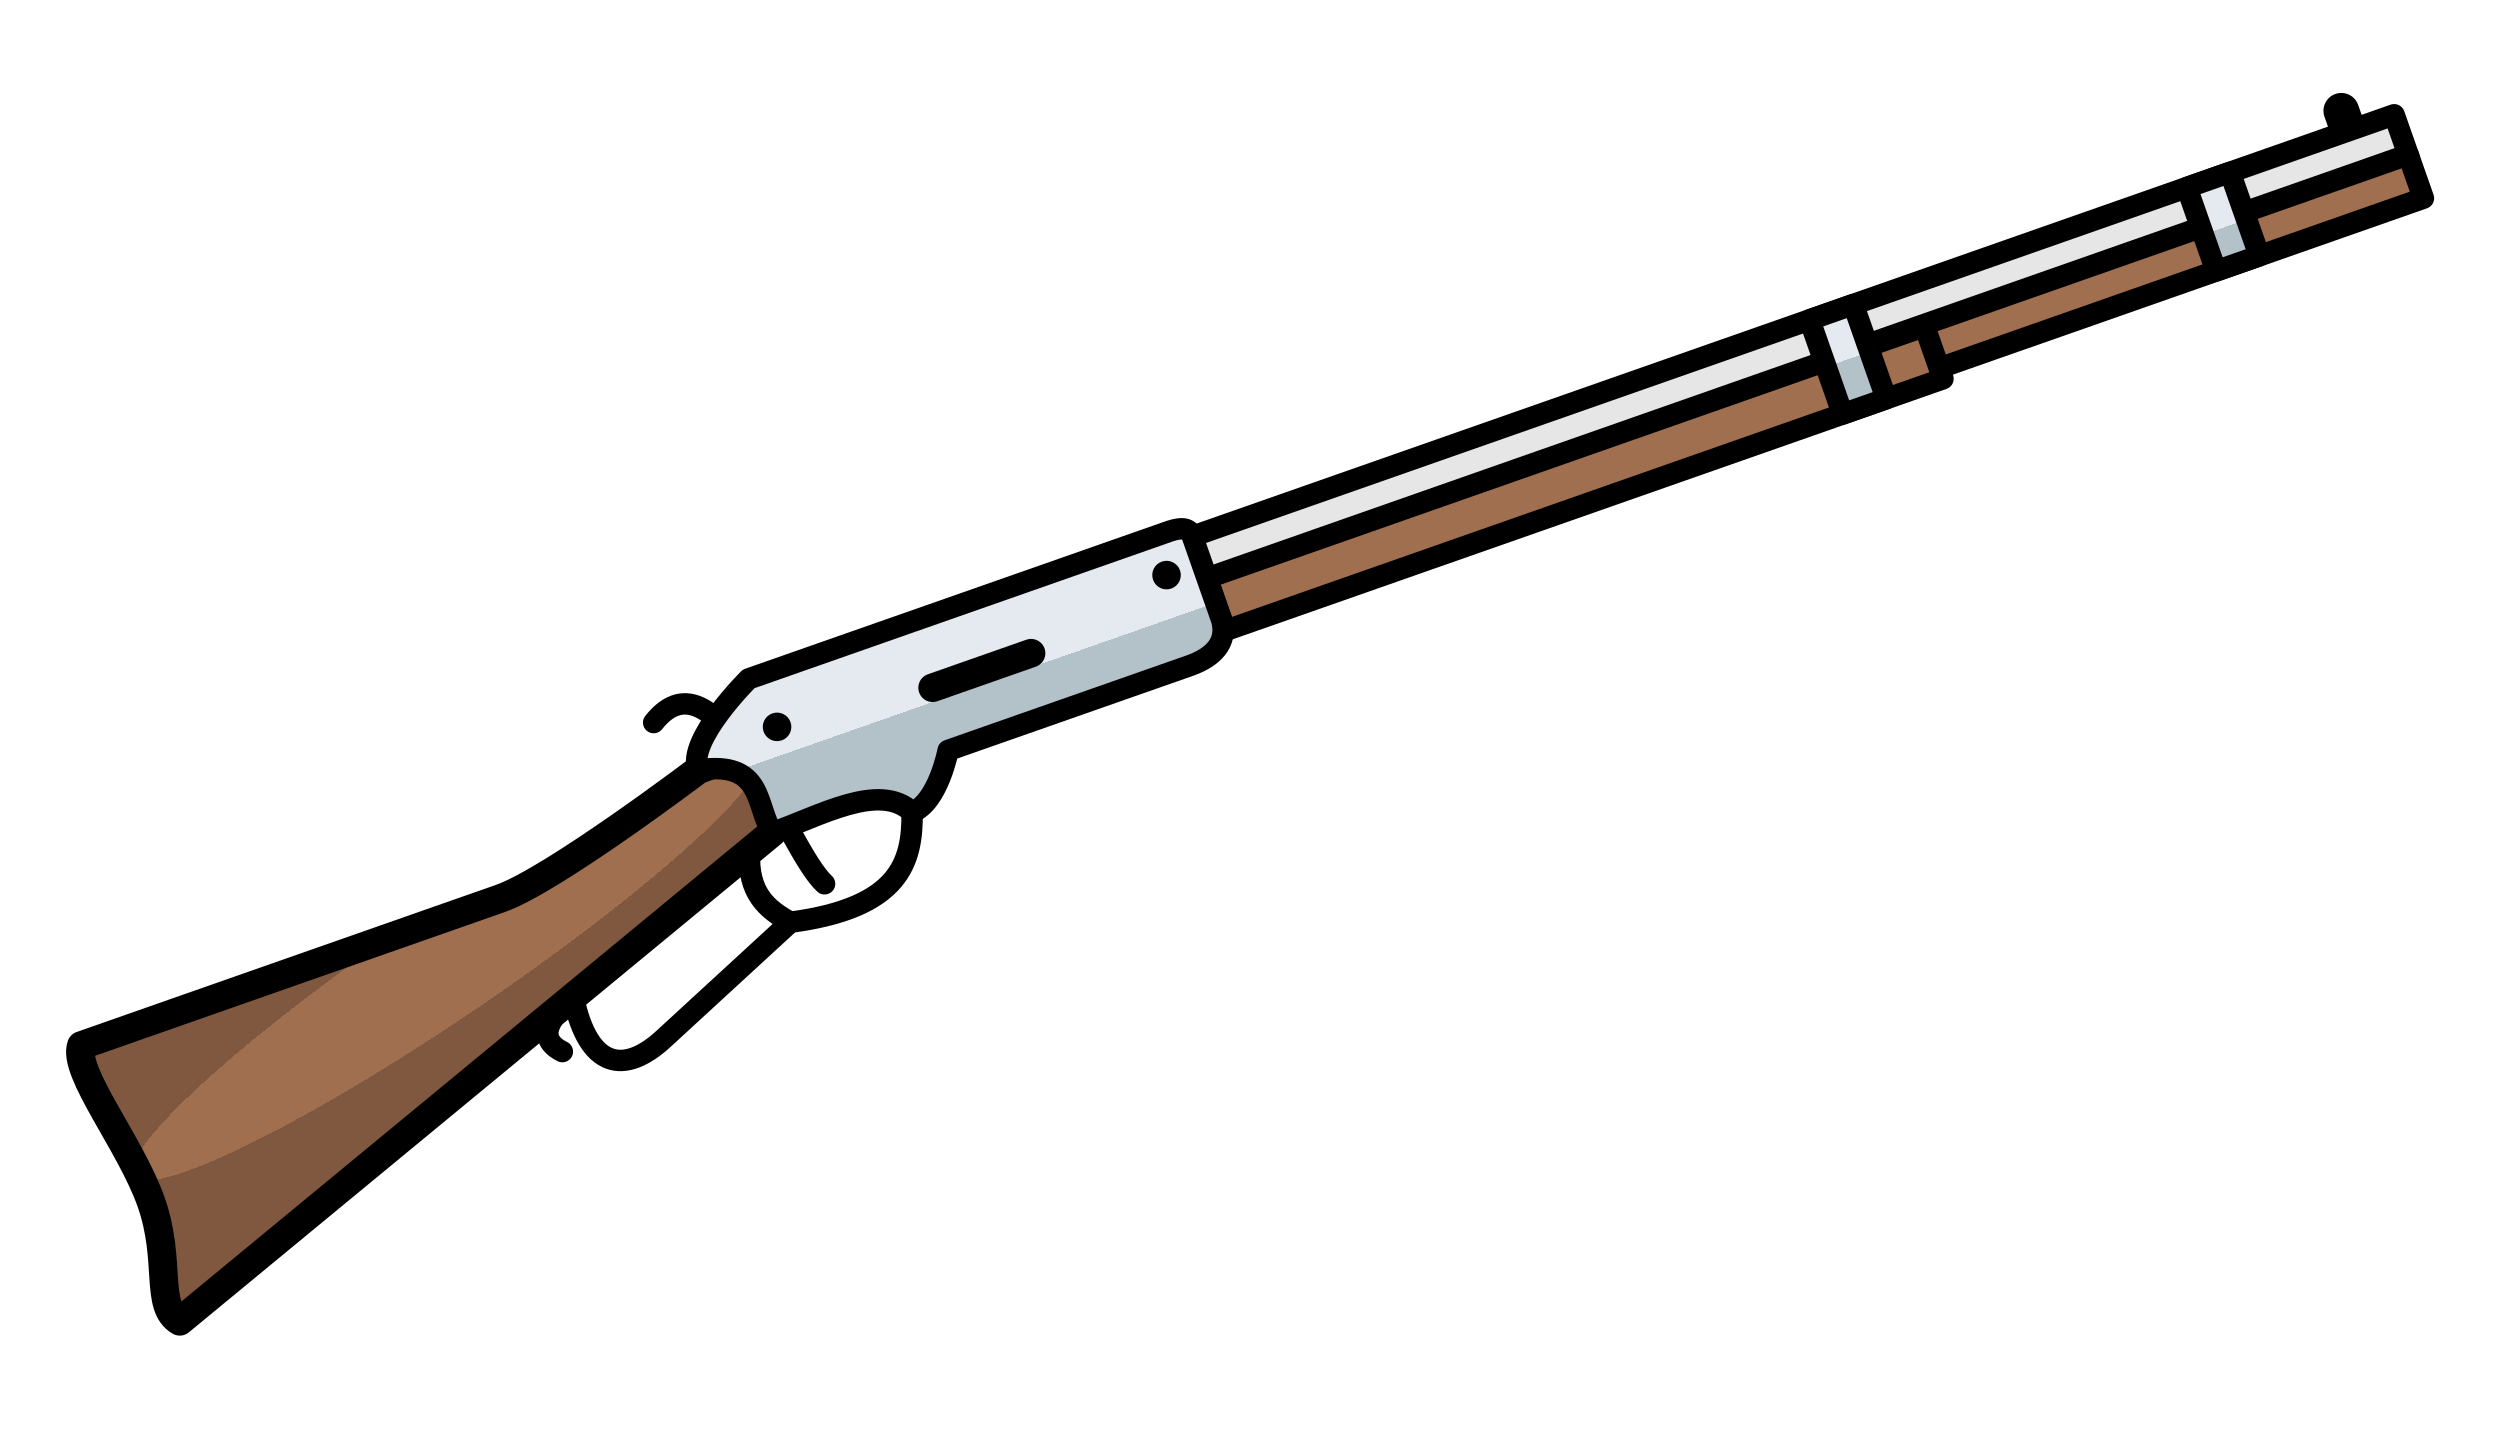
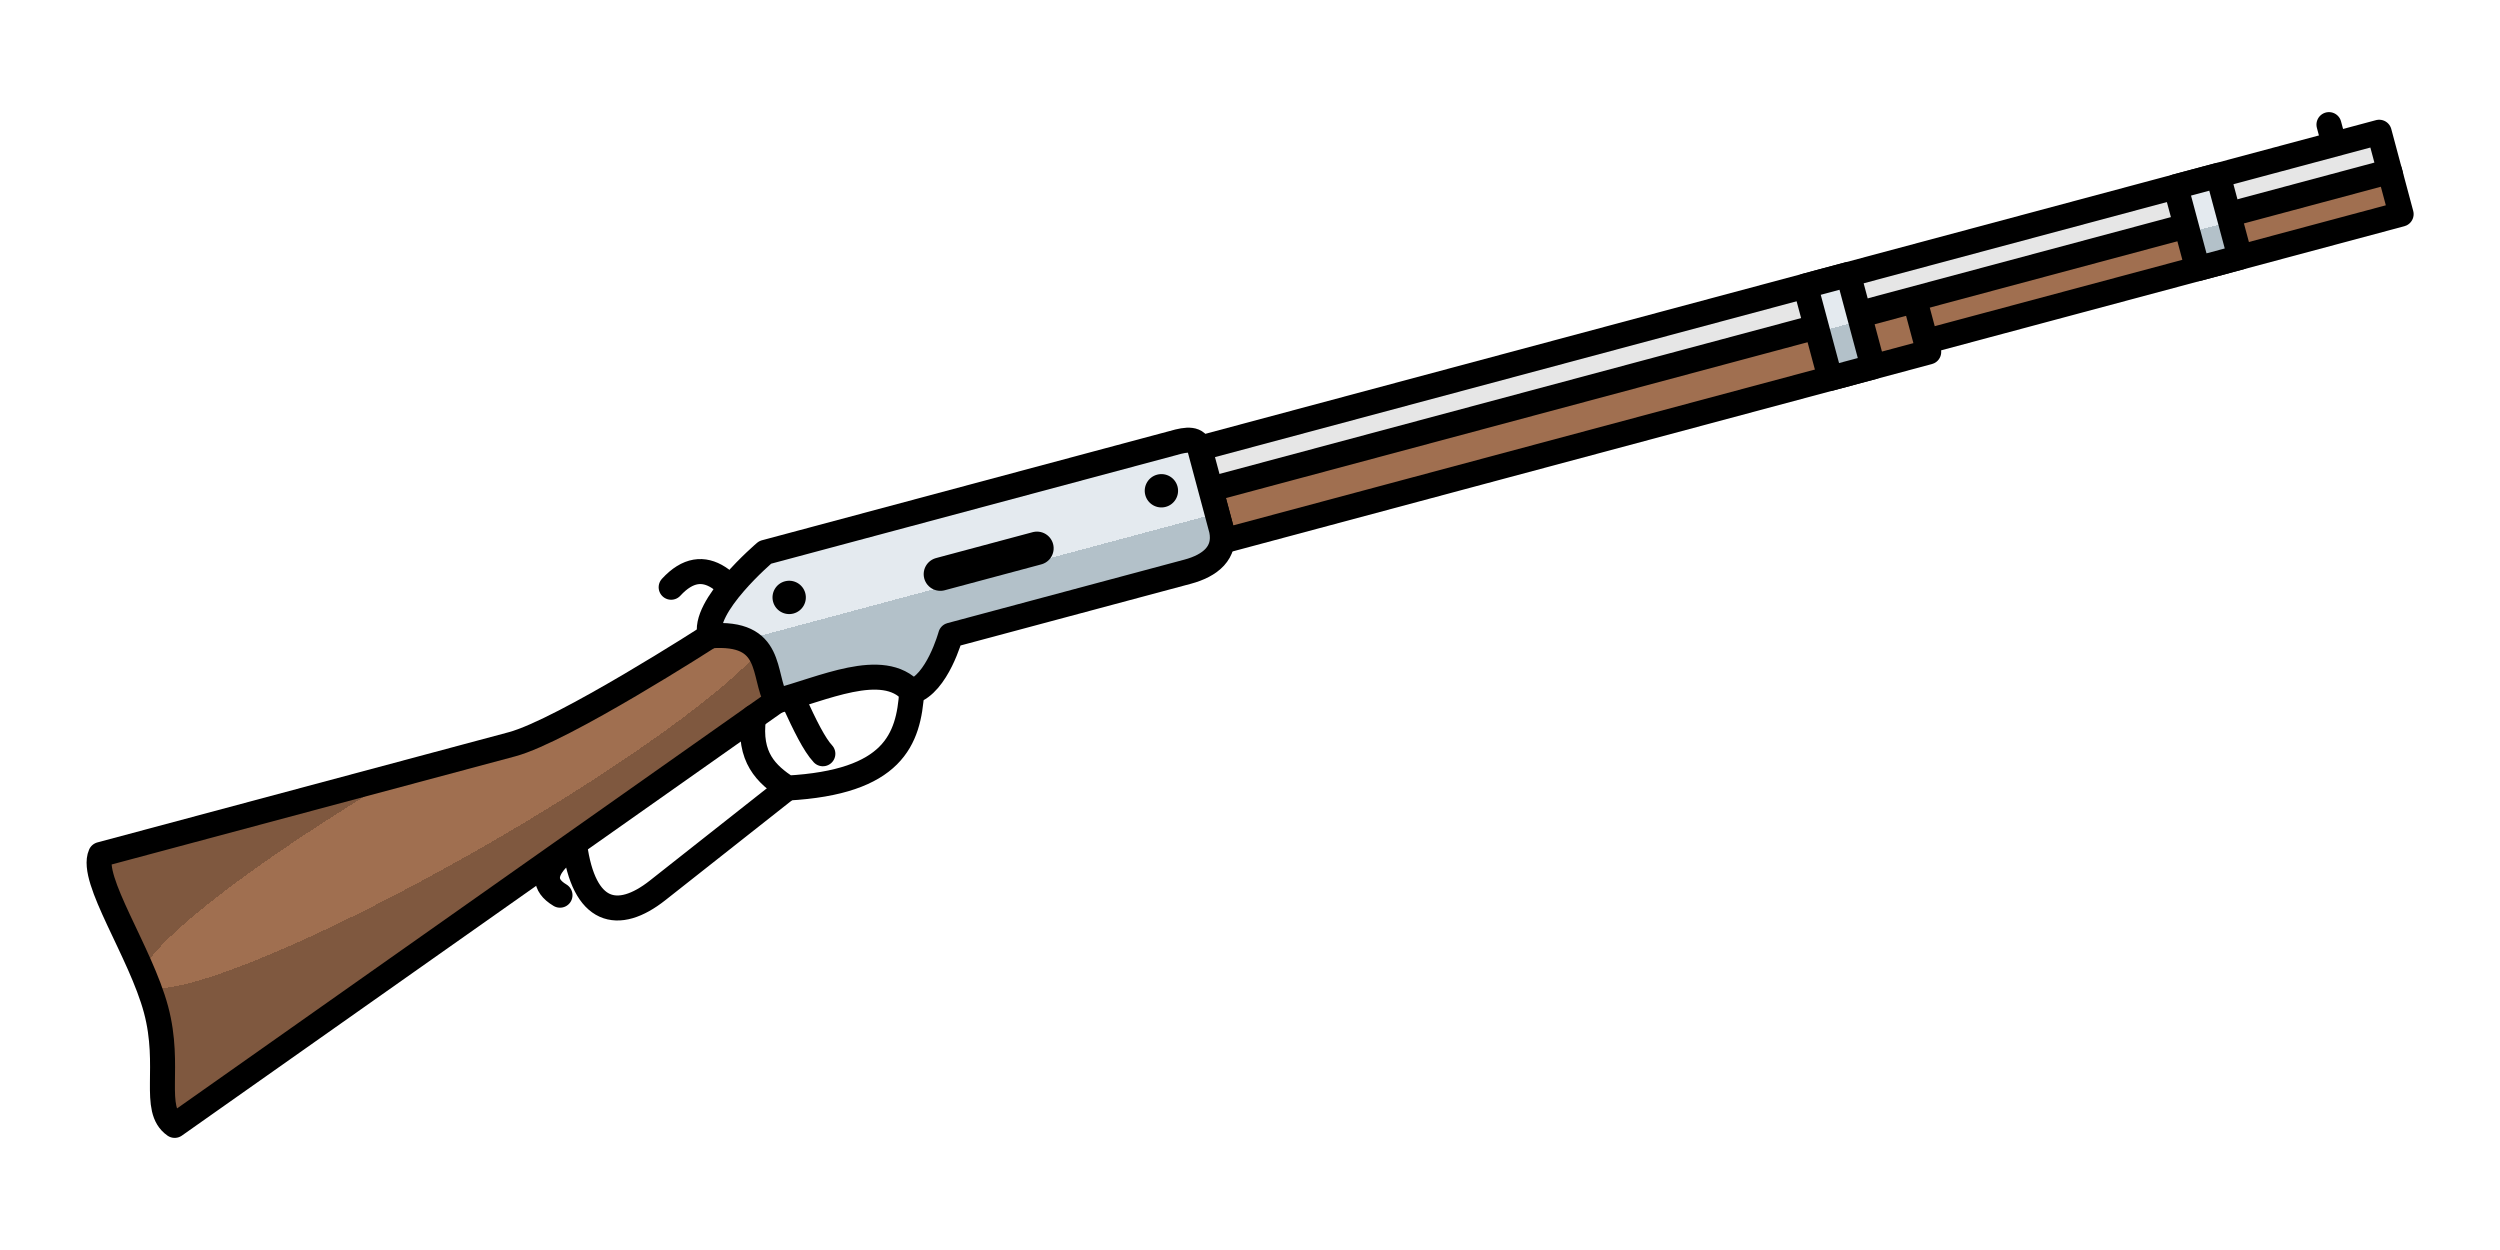
- <svg xmlns="http://www.w3.org/2000/svg" xmlns:xlink="http://www.w3.org/1999/xlink" id="svg3147" version="1.1" viewBox="0 0 350 200" height="200mm" width="350mm">
+ <svg xmlns="http://www.w3.org/2000/svg" xmlns:xlink="http://www.w3.org/1999/xlink" id="svg3147" version="1.1" viewBox="0 0 300 150" height="150mm" width="300mm">
  <defs id="defs3141">
    <pattern id="carreau-pt" patternTransform="translate(-2054.333,1959.279)" height="7.611" width="8.713" patternUnits="userSpaceOnUse">
      <rect y="6.2746067e-06" x="-2.2737368e-13" height="7.611" width="8.713" id="rect119919" style="fill:#800000;fill-opacity:1;stroke:none;stroke-width:1.086;stroke-linecap:round;stroke-linejoin:round;stroke-miterlimit:4;stroke-dasharray:none;stop-color:#000000" />
      <path id="path119921" d="M 3.075,7.611 V 0" style="fill:#800000;stroke:#c11a1a;stroke-width:1.81;stroke-linecap:butt;stroke-linejoin:miter;stroke-miterlimit:4;stroke-dasharray:none;stroke-opacity:1" />
      <path id="path119923" d="M 1.3287401e-5,4.79 H 8.713" style="fill:#c11a1a;fill-opacity:1;stroke:#c11a1a;stroke-width:1.81;stroke-linecap:butt;stroke-linejoin:miter;stroke-miterlimit:4;stroke-dasharray:none;stroke-opacity:1" />
    </pattern>
    <pattern id="pattern115842" patternTransform="translate(-1862,1832)" height="85" width="85" patternUnits="userSpaceOnUse">
      <rect y="0" x="3.4178149e-05" height="85" width="85" id="rect104700" style="fill:#800000;fill-opacity:1;stroke:none;stroke-width:11.339;stroke-linecap:round;stroke-linejoin:round;stroke-miterlimit:4;stroke-dasharray:none;stop-color:#000000" />
      <path id="path104779" d="M 30,85 V 1.0187008e-5" style="fill:#800000;stroke:#c11a1a;stroke-width:18.898;stroke-linecap:butt;stroke-linejoin:miter;stroke-miterlimit:4;stroke-dasharray:none;stroke-opacity:1" />
      <path id="path107256" d="M 0,53.5 H 85" style="fill:#c11a1a;fill-opacity:1;stroke:#c11a1a;stroke-width:18.898;stroke-linecap:butt;stroke-linejoin:miter;stroke-miterlimit:4;stroke-dasharray:none;stroke-opacity:1" />
    </pattern>
-     <radialGradient xlink:href="#linearGradient453754" id="radialGradient56385" cx="1119.656" cy="173.651" fx="1119.656" fy="173.651" r="54.214" gradientTransform="matrix(1.346265,-0.3565092,0.0508204,0.1919102,-392.96,559.0149)" gradientUnits="userSpaceOnUse" />
    <linearGradient id="linearGradient453754">
      <stop id="stop453746" offset="0" style="stop-color:#a06f50;stop-opacity:1" />
      <stop style="stop-color:#a06f50;stop-opacity:1" offset="0.704" id="stop453748" />
      <stop style="stop-color:#7f583f;stop-opacity:1" offset="0.704" id="stop453750" />
      <stop id="stop453752" offset="1" style="stop-color:#7f583f;stop-opacity:1" />
    </linearGradient>
-     <linearGradient xlink:href="#linearGradient2331" id="linearGradient56162" x1="1199.096" y1="164.046" x2="1199.096" y2="188.325" gradientUnits="userSpaceOnUse" />
    <linearGradient id="linearGradient2331">
      <stop style="stop-color:#e4eaef;stop-opacity:1" offset="0" id="stop2323" />
      <stop id="stop2325" offset="0.707" style="stop-color:#e4eaef;stop-opacity:1" />
      <stop id="stop2327" offset="0.707" style="stop-color:#b3c1c9;stop-opacity:1" />
      <stop style="stop-color:#b3c1c9;stop-opacity:1" offset="1" id="stop2329" />
    </linearGradient>
-     <linearGradient xlink:href="#linearGradient2331" id="linearGradient56296" x1="1395.233" y1="165.316" x2="1395.233" y2="183.756" gradientUnits="userSpaceOnUse" />
-     <linearGradient xlink:href="#linearGradient2331" id="linearGradient56337" gradientUnits="userSpaceOnUse" x1="1395.233" y1="165.316" x2="1395.233" y2="183.756" gradientTransform="translate(-55.89797)" />
+     <radialGradient xlink:href="#linearGradient453754" id="radialGradient56385-3" cx="1119.656" cy="173.651" fx="1119.656" fy="173.651" r="54.214" gradientTransform="matrix(1.346265,-0.3565092,0.0508204,0.1919102,-392.96,559.0149)" gradientUnits="userSpaceOnUse" />
+     <linearGradient xlink:href="#linearGradient2331" id="linearGradient63783" gradientUnits="userSpaceOnUse" x1="1199.096" y1="164.046" x2="1199.096" y2="188.325" />
+     <linearGradient xlink:href="#linearGradient2331" id="linearGradient63785" gradientUnits="userSpaceOnUse" x1="1395.233" y1="165.316" x2="1395.233" y2="183.756" />
+     <linearGradient xlink:href="#linearGradient2331" id="linearGradient63787" gradientUnits="userSpaceOnUse" gradientTransform="translate(-55.89797)" x1="1395.233" y1="165.316" x2="1395.233" y2="183.756" />
  </defs>
  <g id="layer1">
-     <g id="g56401" transform="rotate(-19.33283,421.4783,3276.957)" style="mix-blend-mode:normal">
-       <path style="opacity:1;fill:none;fill-opacity:1;stroke:#000000;stroke-width:3;stroke-linecap:round;stroke-linejoin:round;stroke-dasharray:none;stroke-opacity:1" d="m 1176.59,200.22 c -3.429,-6.41 -2.881,-36.97 -15.105,-29.218" id="path56132" />
-       <path style="mix-blend-mode:normal;fill:none;fill-opacity:1;stroke:#000000;stroke-width:5;stroke-linecap:round;stroke-linejoin:round;stroke-dasharray:none;stroke-opacity:1" d="m 1412.784,171.375 v -2.972" id="path45306-9" />
-       <rect style="fill:#e6e6e6;fill-opacity:1;stroke:#000000;stroke-width:3;stroke-linecap:round;stroke-linejoin:round;stroke-dasharray:none;stroke-opacity:1" id="rect51261" width="201.057" height="6.456" x="1218.525" y="171.375" />
-       <rect style="mix-blend-mode:normal;fill:#a06f50;fill-opacity:1;stroke:#000000;stroke-width:3;stroke-linecap:round;stroke-linejoin:round;stroke-dasharray:none;stroke-opacity:1" id="rect51261-0" width="86.657" height="6.456" x="1332.924" y="177.301" />
-       <rect style="mix-blend-mode:normal;fill:#a06f50;fill-opacity:1;stroke:#000000;stroke-width:3;stroke-linecap:round;stroke-linejoin:round;stroke-dasharray:none;stroke-opacity:1" id="rect51261-0-2" width="106.462" height="7.778" x="1241.279" y="177.566" />
-       <path style="opacity:1;fill:url(#radialGradient56385);fill-opacity:1;stroke:#000000;stroke-width:4;stroke-linecap:round;stroke-linejoin:round;stroke-dasharray:none;stroke-opacity:1" d="m 1071.126,228.138 100.936,-37.105 c 4.264,-7.404 3.692,-12.227 -6.909,-11.703 0,0 -24.323,7.803 -32.045,7.803 h -62.193 c -2.46,3.056 1.959,15.277 1.959,23.954 0,8.676 -4.407,13.909 -1.748,17.051 z" id="path55338" />
-       <path style="opacity:1;fill:url(#linearGradient56162);fill-opacity:1;stroke:#000000;stroke-width:3;stroke-linecap:round;stroke-linejoin:round;stroke-dasharray:none;stroke-opacity:1" d="m 1241.279,171.375 c 0,-1.5 -1.304,-1.795 -3.571,-1.742 h -61.647 c 0,0 -11.12,5.27 -10.909,9.698 9.227,1.737 5.857,7.411 6.909,11.703 6.783,0.074 16.575,-1.87 19.407,3.795 3.876,-0.074 7.628,-6.502 7.628,-6.502 h 35.82 c 3.429,0 6.139,-1.215 6.363,-4.569 z" id="path53131" />
-       <path style="opacity:1;fill:none;fill-opacity:1;stroke:#000000;stroke-width:4;stroke-linecap:round;stroke-linejoin:round;stroke-dasharray:none;stroke-opacity:1" d="m 1199.946,179.33 h 14.609" id="path55266" />
-       <path style="opacity:1;fill:none;fill-opacity:1;stroke:#000000;stroke-width:3;stroke-linecap:round;stroke-linejoin:round;stroke-dasharray:none;stroke-opacity:1" d="m 1191.469,194.828 c -2.242,6.614 -6.011,12.071 -21.188,8.886 -2.422,-2.745 -4.36,-5.774 -2.083,-11.26" id="path56126" />
-       <path style="opacity:1;fill:none;fill-opacity:1;stroke:#000000;stroke-width:3;stroke-linecap:round;stroke-linejoin:round;stroke-dasharray:none;stroke-opacity:1" d="m 1170.28,203.714 -22.165,9.531 c -6.77,2.911 -11.294,0.545 -9.986,-9.531 0,0 -8.122,2.252 -3.958,6.521" id="path56130" />
-       <path style="color:#000000;mix-blend-mode:normal;fill:#000000;stroke-linecap:round;stroke-linejoin:round;-inkscape-stroke:none" d="m 1177.585,175.29 a 2,2 0 0 0 -2,2 2,2 0 0 0 2,2 2,2 0 0 0 2,-2 2,2 0 0 0 -2,-2 z" id="path45371-1" />
-       <path style="color:#000000;mix-blend-mode:normal;fill:#000000;stroke-linecap:round;stroke-linejoin:round;-inkscape-stroke:none" d="m 1236.073,173.29 a 2,2 0 0 0 -2,2 2,2 0 0 0 2,2 2,2 0 0 0 2,-2 2,2 0 0 0 -2,-2 z" id="path45371-3-9-9" />
-       <rect style="opacity:1;fill:url(#linearGradient56296);fill-opacity:1;stroke:#000000;stroke-width:3;stroke-linecap:round;stroke-linejoin:round;stroke-dasharray:none;stroke-opacity:1" id="rect56288" width="6.41" height="12.382" x="1388.822" y="171.375" />
-       <rect style="mix-blend-mode:normal;fill:url(#linearGradient56337);fill-opacity:1;stroke:#000000;stroke-width:3;stroke-linecap:round;stroke-linejoin:round;stroke-dasharray:none;stroke-opacity:1" id="rect56288-2" width="6.485" height="13.969" x="1332.85" y="171.375" />
+     <g id="g63095" transform="rotate(-15,677.0656,4244.443)" style="mix-blend-mode:normal">
+       <g id="g56401-2" transform="matrix(0.8218384,0,0,0.8218384,226.6148,-82.23394)" style="stroke-width:3.65;stroke-dasharray:none">
+         <path style="opacity:1;fill:none;fill-opacity:1;stroke:#000000;stroke-width:3.65;stroke-linecap:round;stroke-linejoin:round;stroke-dasharray:none;stroke-opacity:1" d="m 1176.59,200.22 c -3.429,-6.41 -2.881,-36.97 -15.105,-29.218" id="path56132-2" />
+         <path style="mix-blend-mode:normal;fill:none;fill-opacity:1;stroke:#000000;stroke-width:3.65;stroke-linecap:round;stroke-linejoin:round;stroke-dasharray:none;stroke-opacity:1" d="m 1412.784,171.375 v -2.972" id="path45306-9-5" />
+         <rect style="fill:#e6e6e6;fill-opacity:1;stroke:#000000;stroke-width:3.65;stroke-linecap:round;stroke-linejoin:round;stroke-dasharray:none;stroke-opacity:1" id="rect51261-06" width="201.057" height="6.456" x="1218.525" y="171.375" />
+         <rect style="mix-blend-mode:normal;fill:#a06f50;fill-opacity:1;stroke:#000000;stroke-width:3.65;stroke-linecap:round;stroke-linejoin:round;stroke-dasharray:none;stroke-opacity:1" id="rect51261-0-0" width="86.657" height="6.456" x="1332.924" y="177.301" />
+         <rect style="mix-blend-mode:normal;fill:#a06f50;fill-opacity:1;stroke:#000000;stroke-width:3.65;stroke-linecap:round;stroke-linejoin:round;stroke-dasharray:none;stroke-opacity:1" id="rect51261-0-2-9" width="106.462" height="7.778" x="1241.279" y="177.566" />
+         <path style="opacity:1;fill:url(#radialGradient56385-3);fill-opacity:1;stroke:#000000;stroke-width:3.65;stroke-linecap:round;stroke-linejoin:round;stroke-dasharray:none;stroke-opacity:1" d="m 1071.126,228.138 100.936,-37.105 c 4.264,-7.404 3.692,-12.227 -6.909,-11.703 0,0 -24.323,7.803 -32.045,7.803 h -62.193 c -2.46,3.056 1.959,15.277 1.959,23.954 0,8.676 -4.407,13.909 -1.748,17.051 z" id="path55338-4" />
+         <path style="opacity:1;fill:url(#linearGradient63783);fill-opacity:1;stroke:#000000;stroke-width:3.65;stroke-linecap:round;stroke-linejoin:round;stroke-dasharray:none;stroke-opacity:1" d="m 1241.279,171.375 c 0,-1.5 -1.304,-1.795 -3.571,-1.742 h -61.647 c 0,0 -11.12,5.27 -10.909,9.698 9.227,1.737 5.857,7.411 6.909,11.703 6.783,0.074 16.575,-1.87 19.407,3.795 3.876,-0.074 7.628,-6.502 7.628,-6.502 h 35.82 c 3.429,0 6.139,-1.215 6.363,-4.569 z" id="path53131-3" />
+         <path style="opacity:1;fill:none;fill-opacity:1;stroke:#000000;stroke-width:4.867;stroke-linecap:round;stroke-linejoin:round;stroke-dasharray:none;stroke-opacity:1" d="m 1199.946,179.33 h 14.609" id="path55266-4" />
+         <path style="opacity:1;fill:none;fill-opacity:1;stroke:#000000;stroke-width:3.65;stroke-linecap:round;stroke-linejoin:round;stroke-dasharray:none;stroke-opacity:1" d="m 1191.469,194.828 c -2.242,6.614 -6.011,12.071 -21.188,8.886 -2.422,-2.745 -4.36,-5.774 -2.083,-11.26" id="path56126-5" />
+         <path style="opacity:1;fill:none;fill-opacity:1;stroke:#000000;stroke-width:3.65;stroke-linecap:round;stroke-linejoin:round;stroke-dasharray:none;stroke-opacity:1" d="m 1170.28,203.714 -22.165,9.531 c -6.77,2.911 -11.294,0.545 -9.986,-9.531 0,0 -8.122,2.252 -3.958,6.521" id="path56130-5" />
+         <rect style="opacity:1;fill:url(#linearGradient63785);fill-opacity:1;stroke:#000000;stroke-width:3.65;stroke-linecap:round;stroke-linejoin:round;stroke-dasharray:none;stroke-opacity:1" id="rect56288-4" width="6.41" height="12.382" x="1388.822" y="171.375" />
+         <rect style="mix-blend-mode:normal;fill:url(#linearGradient63787);fill-opacity:1;stroke:#000000;stroke-width:3.65;stroke-linecap:round;stroke-linejoin:round;stroke-dasharray:none;stroke-opacity:1" id="rect56288-2-9" width="6.485" height="13.969" x="1332.85" y="171.375" />
+       </g>
+       <path style="color:#000000;mix-blend-mode:normal;fill:#000000;stroke-linecap:round;stroke-linejoin:round;-inkscape-stroke:none" d="m 1194.533,61.146 a 2,2 0 0 0 -2,2 2,2 0 0 0 2,2 2,2 0 0 0 2,-2 2,2 0 0 0 -2,-2 z" id="path45371-9" />
+       <path style="color:#000000;mix-blend-mode:normal;fill:#000000;stroke-linecap:round;stroke-linejoin:round;-inkscape-stroke:none" d="m 1240.99,60.346 a 2,2 0 0 0 -2,2 2,2 0 0 0 2,2 2,2 0 0 0 2,-2 2,2 0 0 0 -2,-2 z" id="path45371-9-8" />
    </g>
  </g>
</svg>
